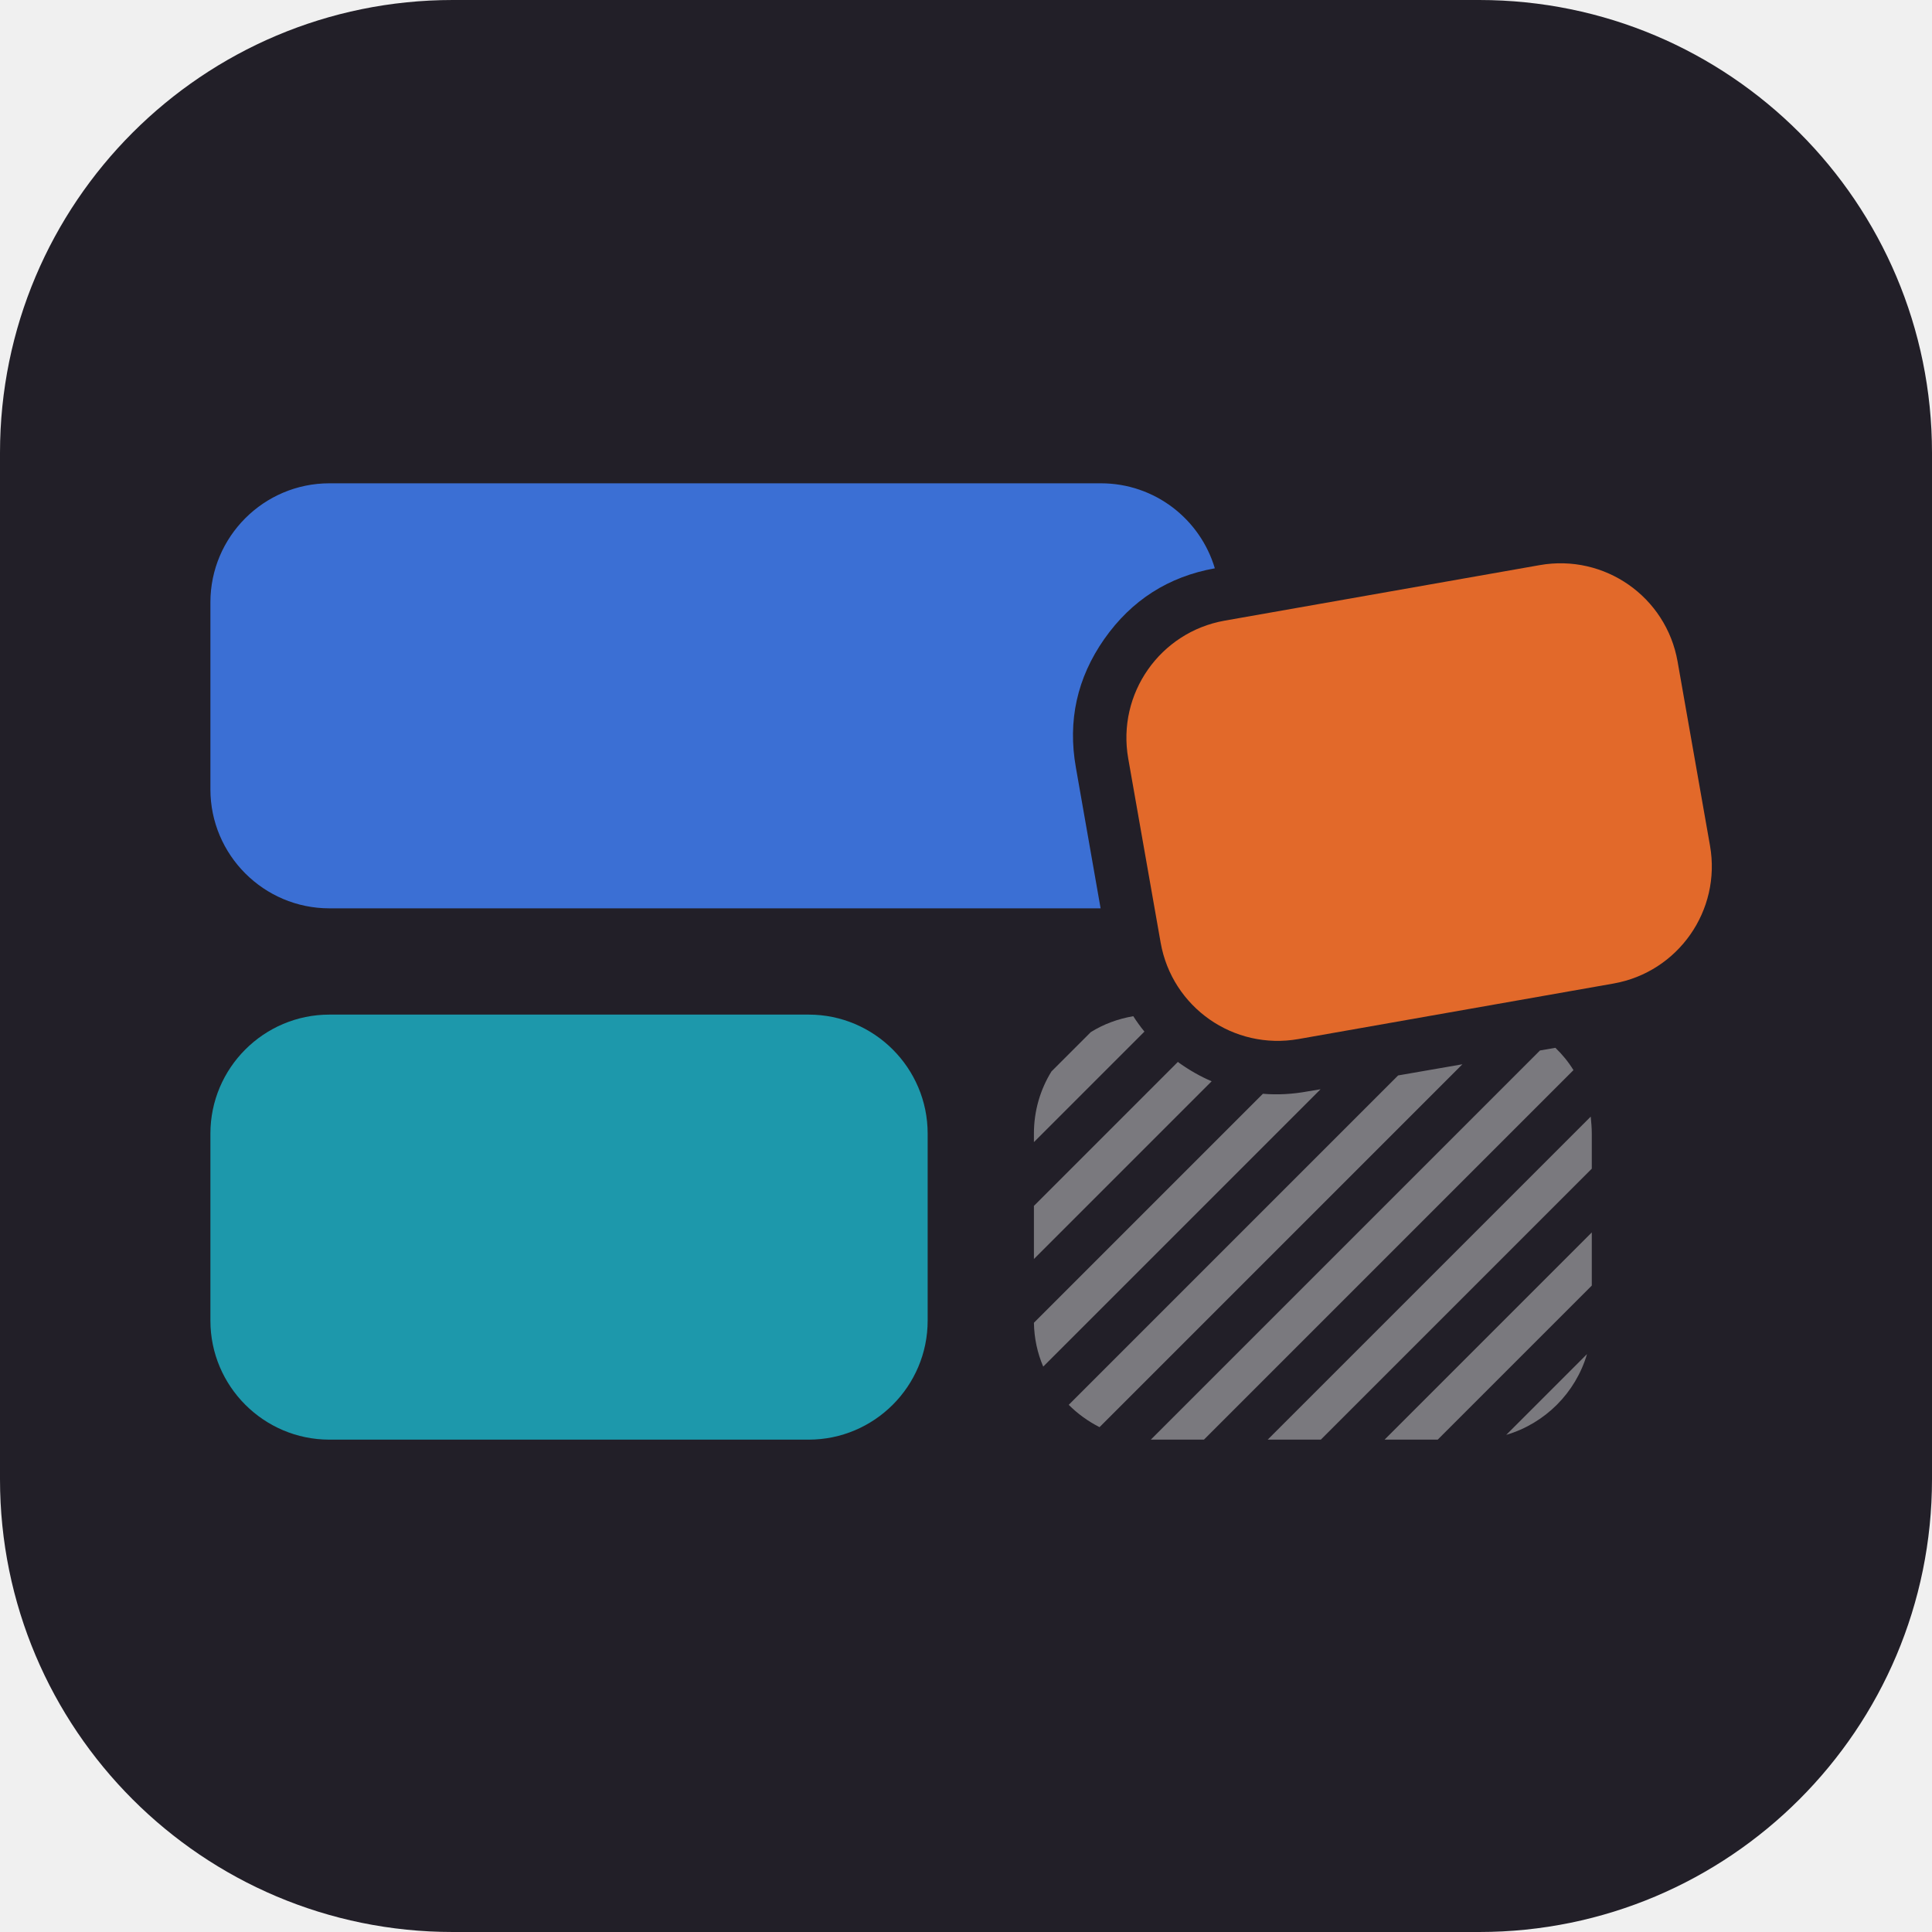
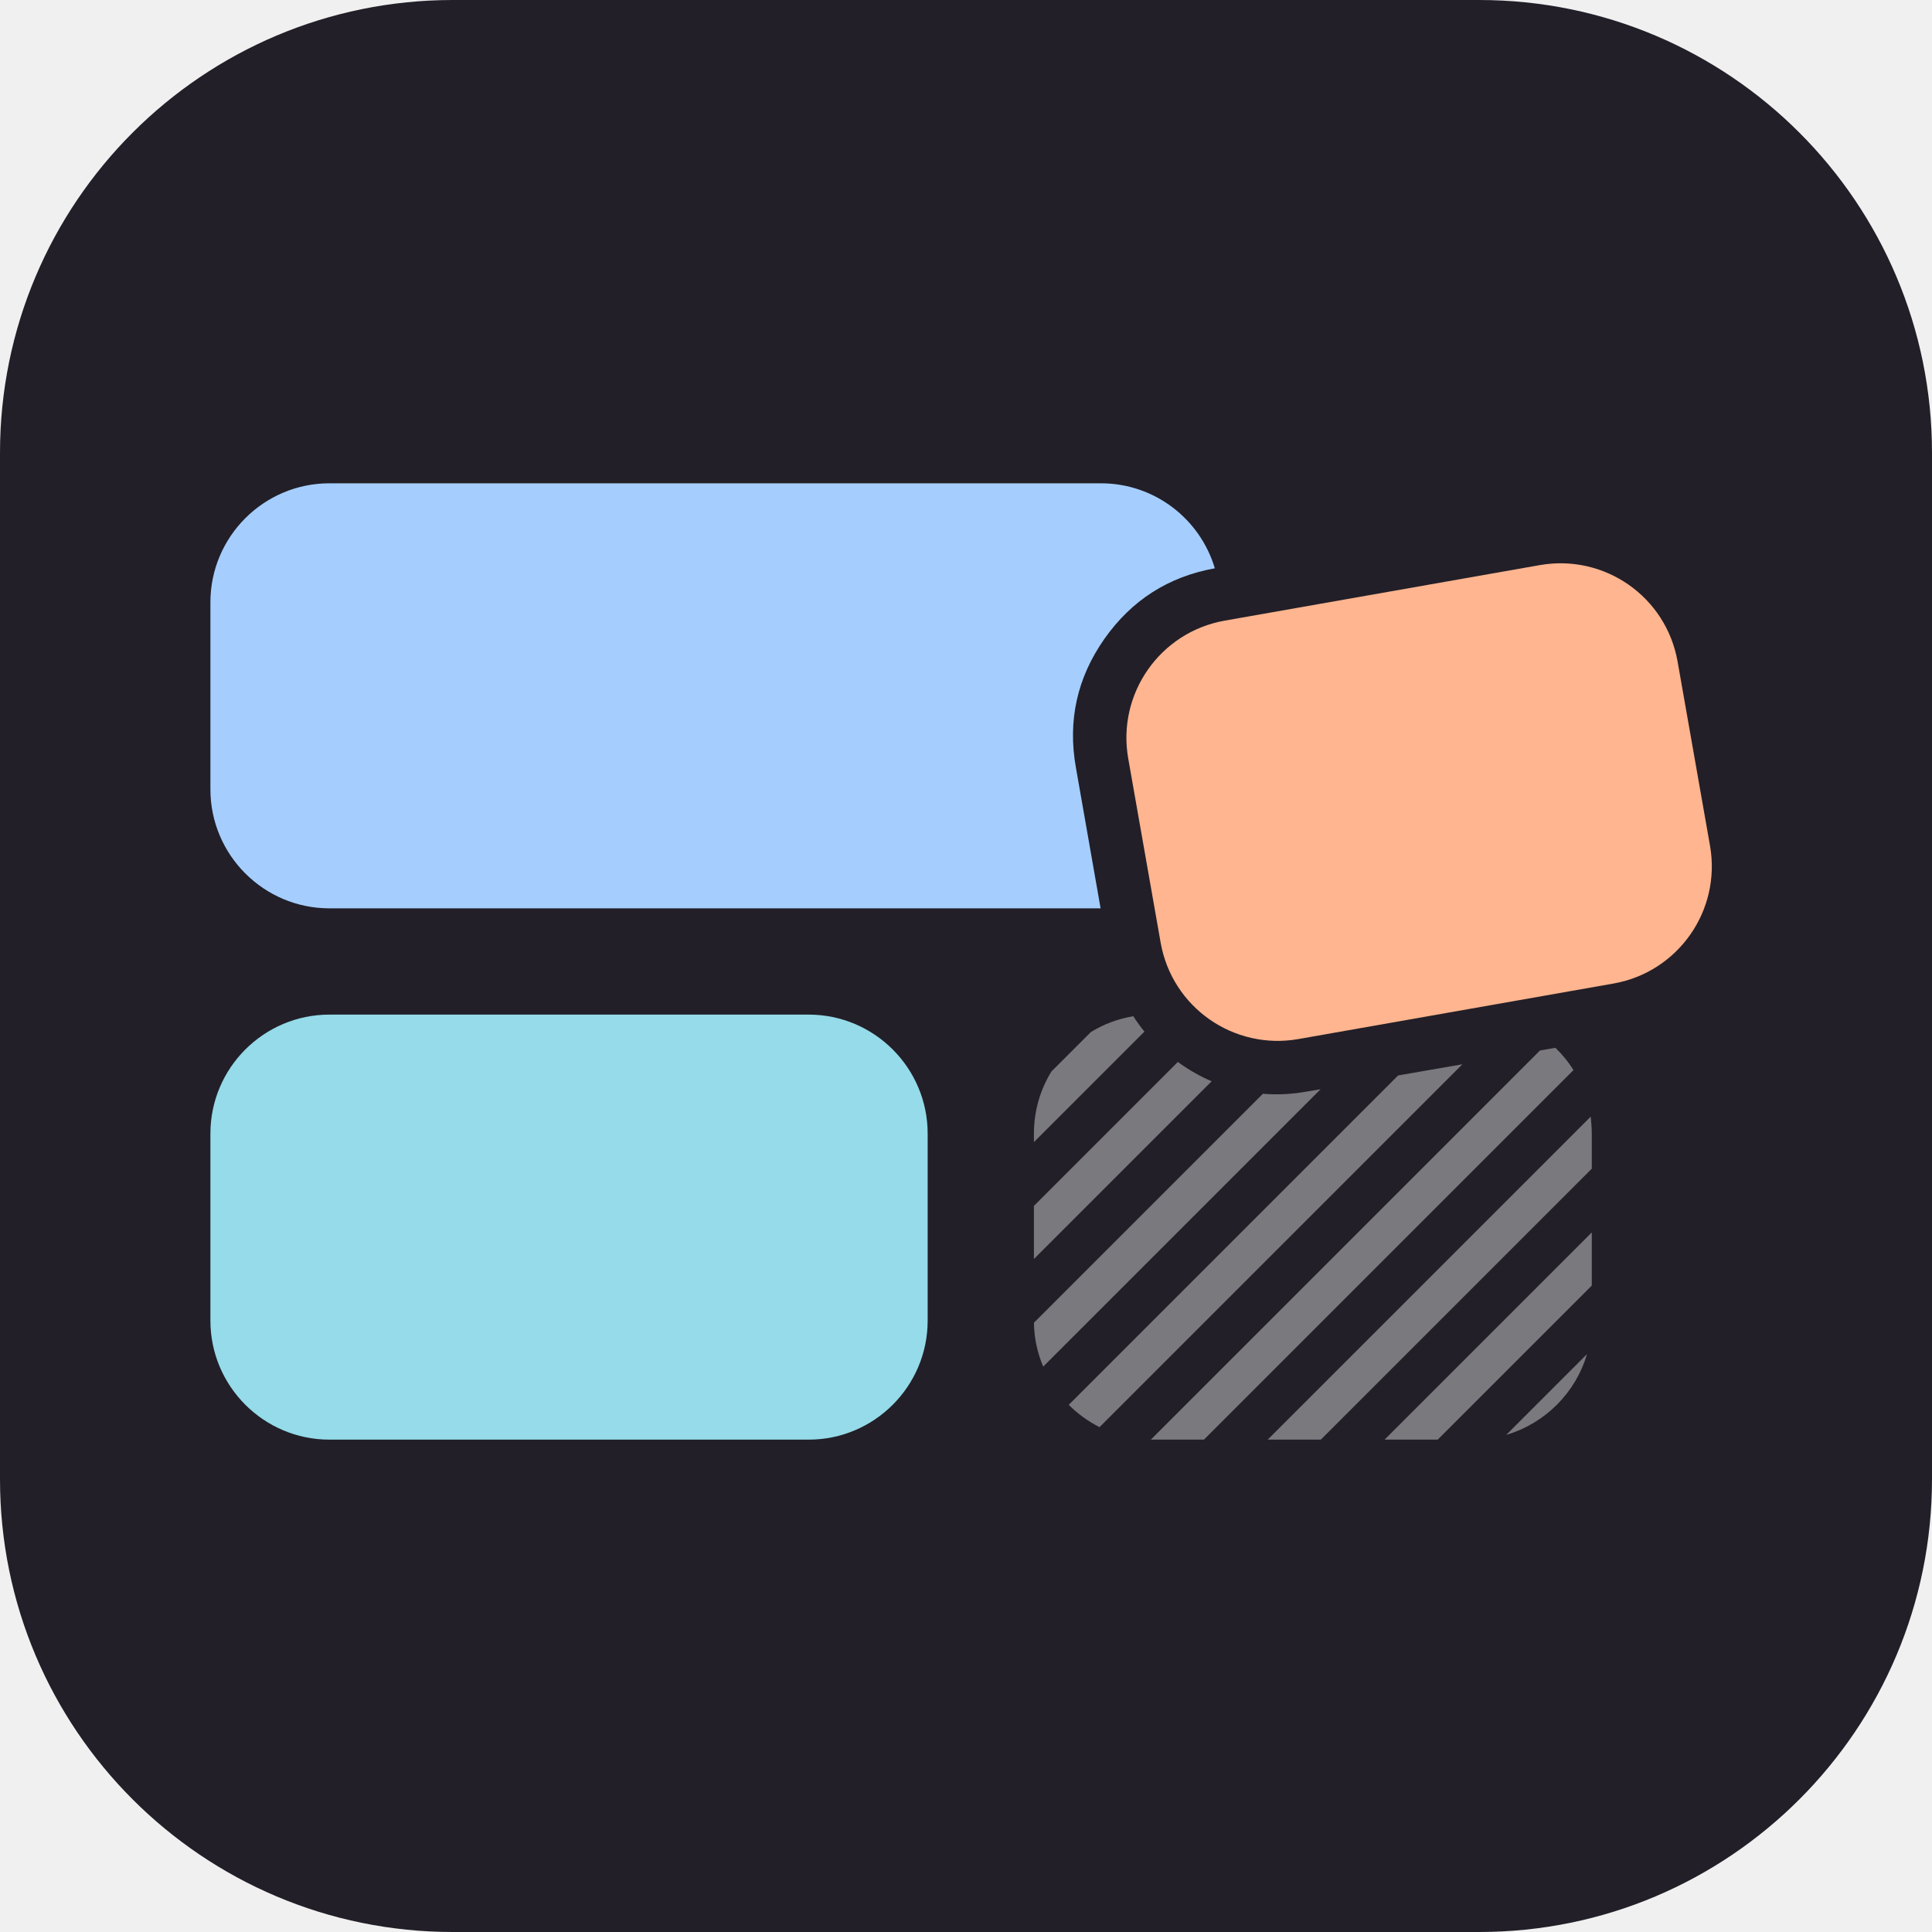
<svg xmlns="http://www.w3.org/2000/svg" viewBox="0 0 64 64" width="256" height="256">
  <rect x="0" y="0" width="64" height="64" rx="15" fill="#221f28" />
  <g transform="matrix(0.88 0 0 0.88 1.69 3.69)">
-     <path d="M10.48 14H39.52C41.55 14 43.26 15.35 43.81 17.2Q41.19 17.67 39.65 19.86Q38.11 22.06 38.58 24.7L39.51 30H10.48C8.01 30 6 27.99 6 25.52V18.48C6 16.01 8.01 14 10.48 14Z" fill="#3b6fd4" />
-     <path d="M10.48 34H28.52C30.99 34 33 36.01 33 38.48V45.52C33 47.99 30.99 50 28.52 50H10.48C8.01 50 6 47.99 6 45.52V38.48C6 36.01 8.01 34 10.48 34Z" fill="#1d98ab" />
+     <path d="M10.48 14H39.52C41.55 14 43.26 15.35 43.81 17.2Q41.19 17.67 39.65 19.86Q38.11 22.06 38.58 24.7L39.51 30H10.48C8.01 30 6 27.99 6 25.52V18.48C6 16.01 8.01 14 10.48 14Z" fill="#a5ceff" />
+     <path d="M10.48 34H28.52C30.99 34 33 36.01 33 38.48V45.52C33 47.99 30.99 50 28.52 50H10.48C8.01 50 6 47.99 6 45.52V38.48C6 36.01 8.01 34 10.48 34Z" fill="#95dbe9" />
    <path d="M41.48 50C41.45 50 41.43 50 41.4 50L56.05 35.35L56.63 35.25C56.89 35.5 57.12 35.78 57.31 36.09L43.4 50ZM39.47 49.53C39.04 49.31 38.65 49.03 38.31 48.69L50.71 36.29L53.13 35.87ZM45.8 50 57.96 37.84C57.98 38.05 58 38.26 58 38.48V39.8L47.8 50ZM37.35 47.25C37.13 46.74 37.01 46.18 37 45.6L45.62 36.98Q46.44 37.05 47.31 36.89L47.79 36.81ZM50.2 50 58 42.2V44.2L52.2 50ZM37 43.2V41.2L42.42 35.78Q42.44 35.8 42.47 35.82Q43.06 36.24 43.69 36.51ZM40.74 34.06Q40.93 34.36 41.16 34.64L37 38.8V38.48C37 37.62 37.24 36.82 37.66 36.14L39.14 34.66C39.62 34.36 40.16 34.16 40.74 34.06ZM57.82 46.78C57.39 48.24 56.24 49.39 54.78 49.82Z" fill="#ffffff" fill-opacity="0.4" />
-     <path d="M44.18 19.17 56.04 17.08C58.48 16.65 60.8 18.27 61.23 20.71L62.45 27.64C62.88 30.08 61.25 32.4 58.82 32.83L46.96 34.92C44.52 35.35 42.2 33.73 41.77 31.29L40.55 24.36C40.12 21.92 41.75 19.6 44.18 19.17Z" fill="#e2692a" />
+     <path d="M44.18 19.17 56.04 17.08C58.48 16.65 60.8 18.27 61.23 20.71L62.45 27.64C62.88 30.08 61.25 32.4 58.82 32.83L46.96 34.92C44.52 35.35 42.2 33.73 41.77 31.29L40.55 24.36C40.12 21.92 41.75 19.6 44.18 19.17Z" fill="#ffb58f" />
  </g>
</svg>
